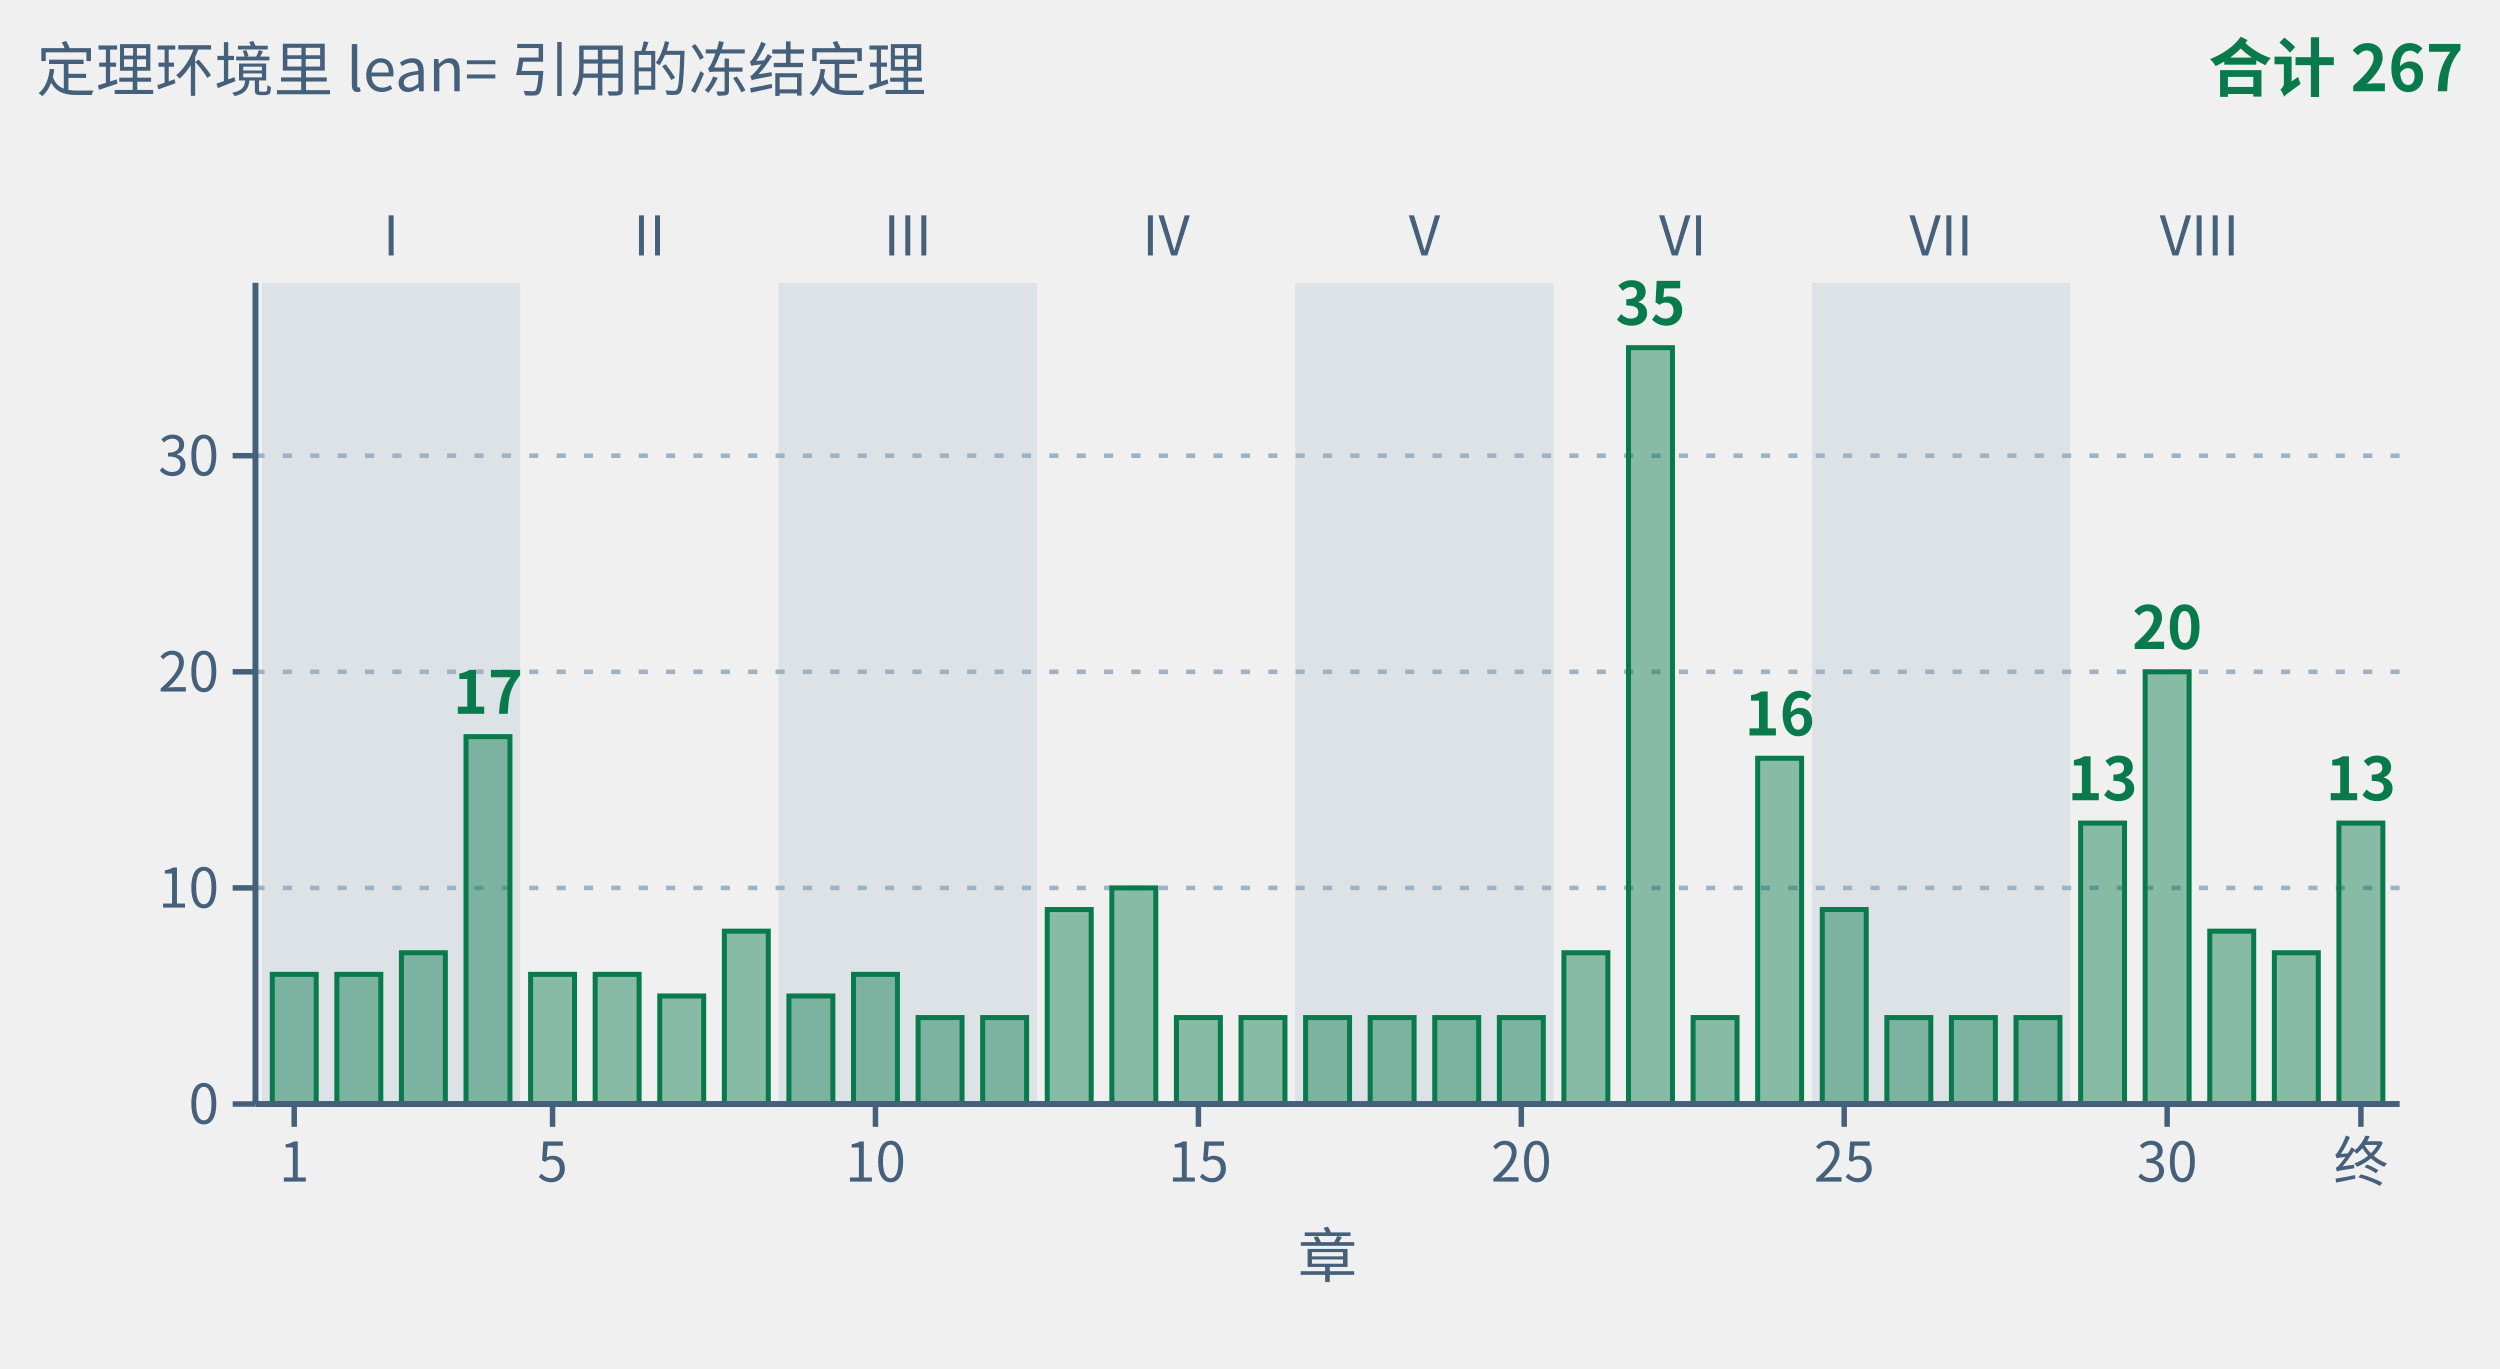
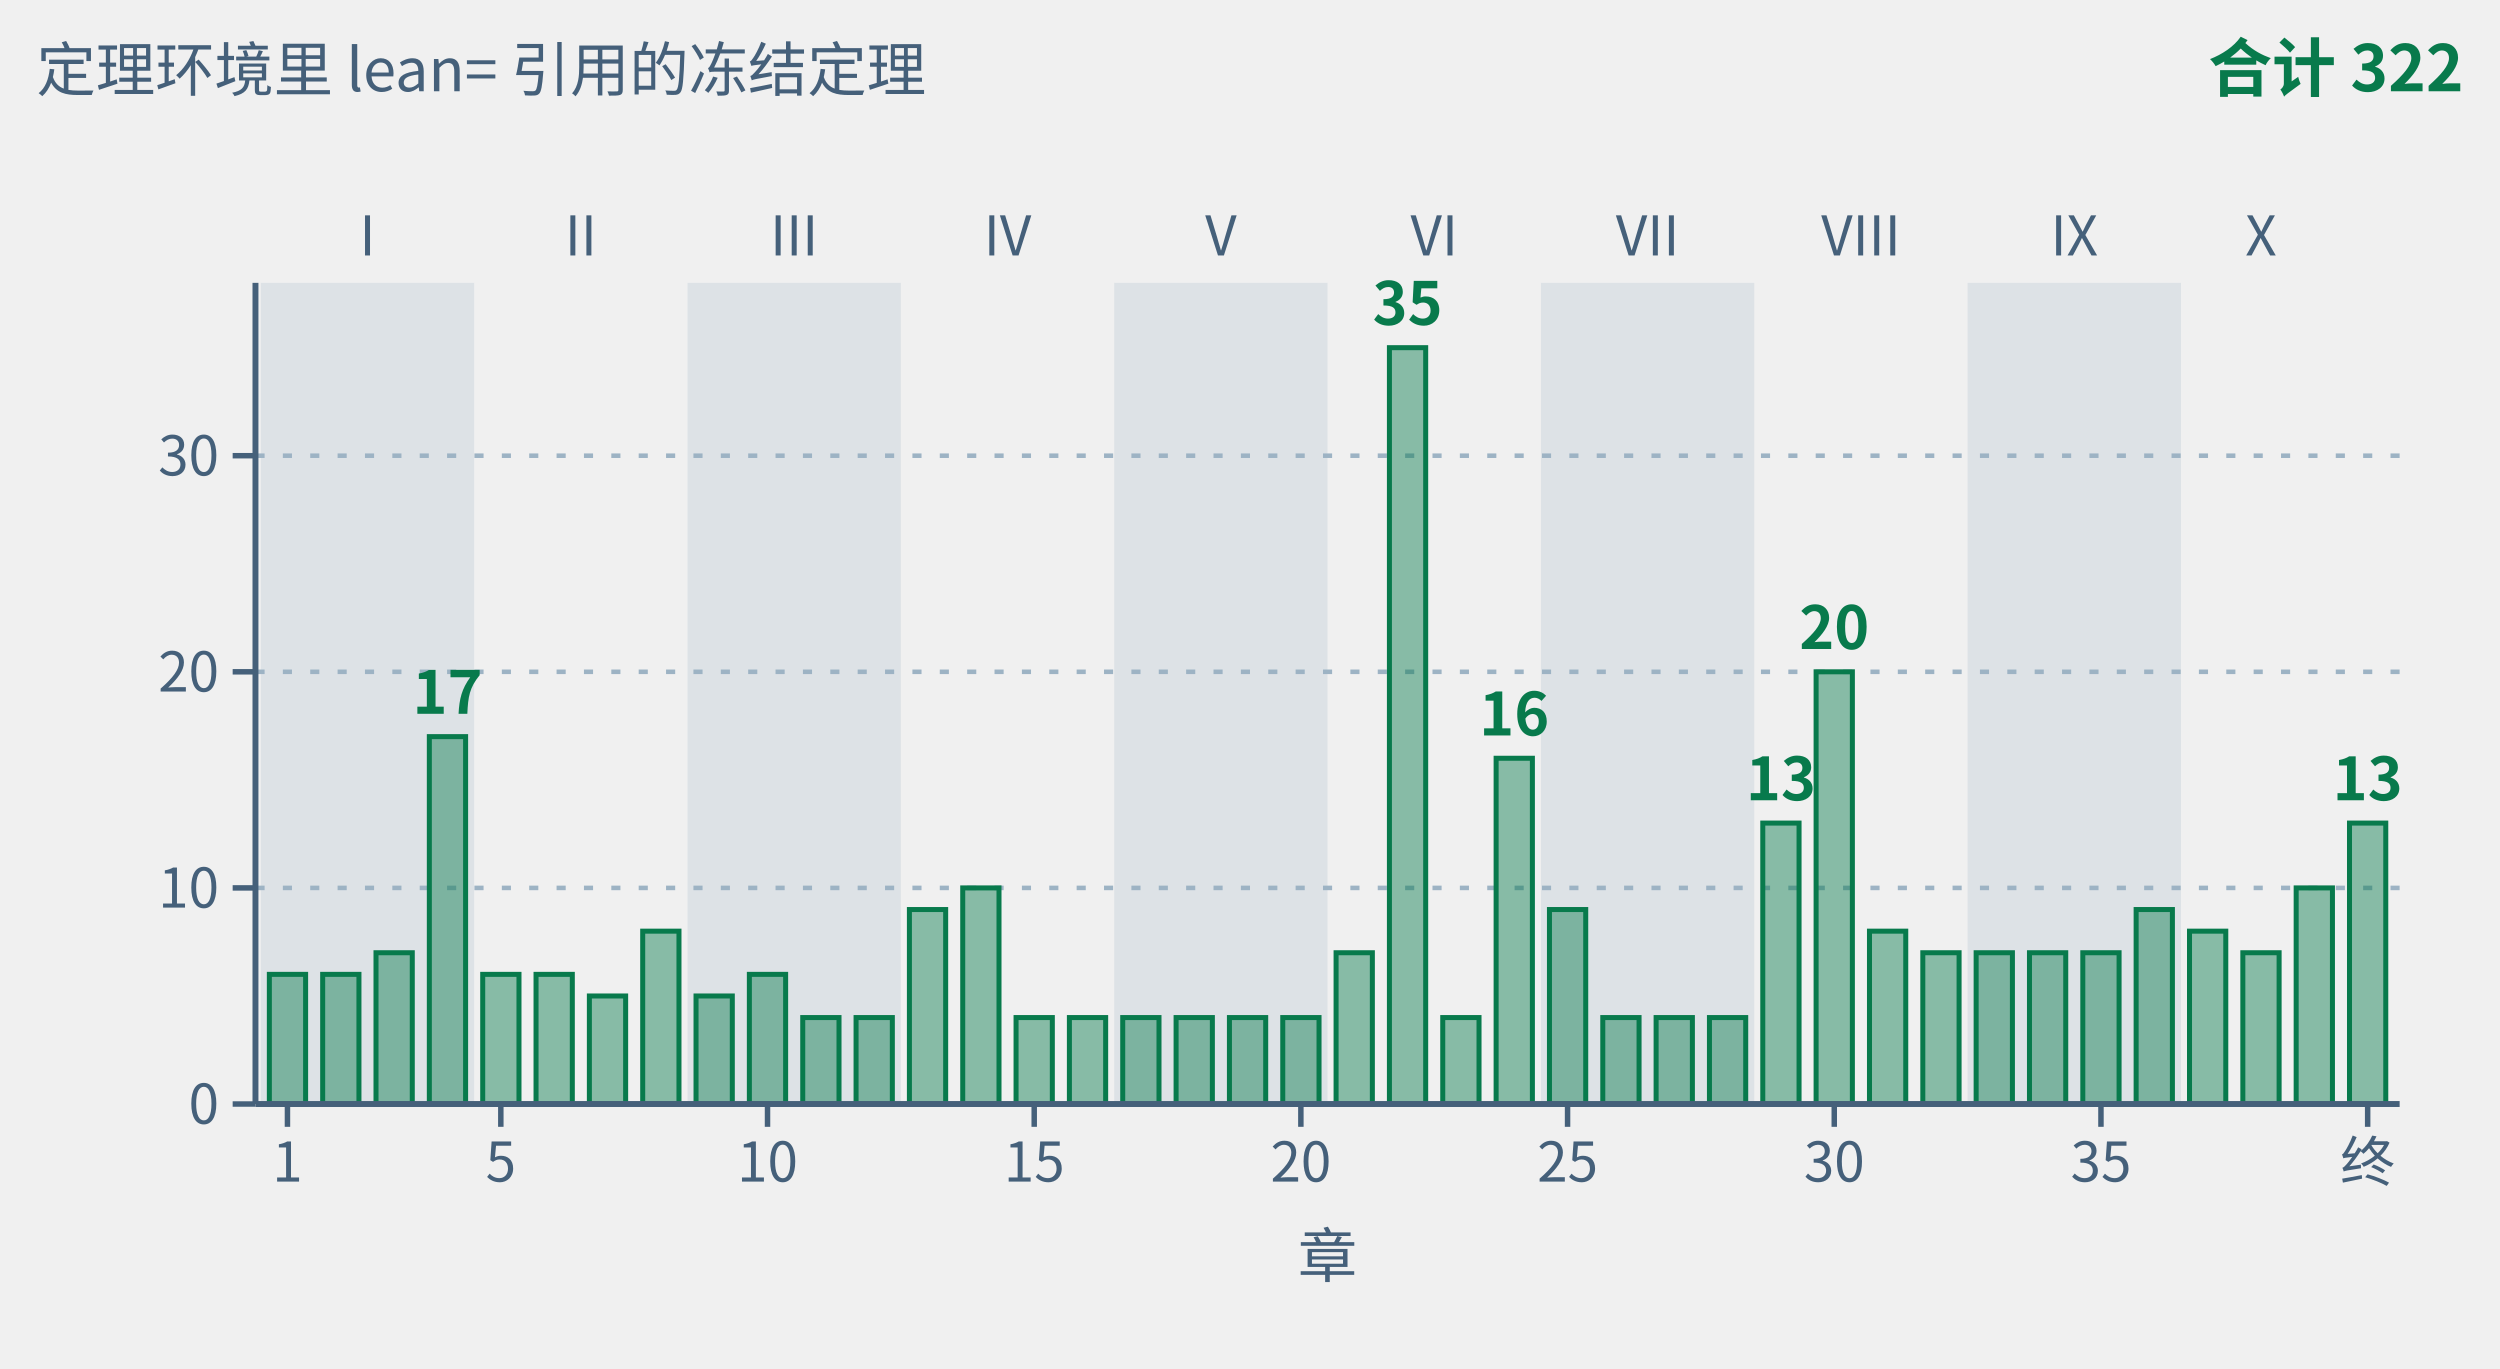
- <svg xmlns="http://www.w3.org/2000/svg" class="tr-fig" data-tr-fig="appc-theorems-by-chapter" data-lang="zh" viewBox="0 0 548 300" width="548" height="300" font-family="'Noto Sans SC', 'Noto Sans CJK SC', 'Source Sans 3', 'PingFang SC', 'Microsoft YaHei', system-ui, sans-serif" role="img" aria-label="柱状图：横轴是第一章到第三十二章与终章，纵轴是这一章的定理环境用 lean= 引用的冻结定理条数，柱子都是绿色。浅色底纹按部分组，标着罗马数字 I 到 VIII。最高的是第 22 章，35 条；其次第 30 章 20 条，第 4 章 17 条，第 24 章 16 条，第 29 章 13 条，终章 13 条；其余各章 4 到 10 条。33 根柱子合计 267 条，与附录 C 的 C.1 索引逐章一致。">
+ <svg xmlns="http://www.w3.org/2000/svg" class="tr-fig" data-tr-fig="appc-theorems-by-chapter" data-lang="zh" viewBox="0 0 548 300" width="548" height="300" font-family="'Noto Sans SC', 'Noto Sans CJK SC', 'Source Sans 3', 'PingFang SC', 'Microsoft YaHei', system-ui, sans-serif" role="img" aria-label="柱状图：横轴是第一章到第三十九章与终章，纵轴是这一章的定理环境用 lean= 引用的冻结定理条数，柱子都是绿色。浅色底纹按部分组，标着罗马数字 I 到 X。最高的是第 22 章，35 条；其次第 30 章 20 条，第 4 章 17 条，第 24 章 16 条，第 29 章 13 条，终章 13 条；其余各章 4 到 10 条。40 根柱子合计 322 条，与附录 C 的 C.1 索引逐章一致。">
  <style>.ts-ink{stroke:#0b1622}.tf-ink{fill:#0b1622}.ts-dim{stroke:#45607a}.tf-dim{fill:#45607a}.ts-faint{stroke:#9db3c4}.tf-faint{fill:#9db3c4}.ts-edge{stroke:#b9d0dd}.tf-edge{fill:#b9d0dd}.ts-hot{stroke:#5f9bb5}.tf-hot{fill:#5f9bb5}.ts-bg{stroke:#ffffff}.tf-bg{fill:#ffffff}.ts-panel{stroke:#eef5f9}.tf-panel{fill:#eef5f9}.ts-sheet{stroke:#f7fbfd}.tf-sheet{fill:#f7fbfd}.ts-cyan{stroke:#007c8a}.tf-cyan{fill:#007c8a}.ts-magenta{stroke:#b0128f}.tf-magenta{fill:#b0128f}.ts-amber{stroke:#946200}.tf-amber{fill:#946200}.ts-violet{stroke:#5a45c8}.tf-violet{fill:#5a45c8}.ts-ok{stroke:#087a4c}.tf-ok{fill:#087a4c}.ts-warn{stroke:#c21f3a}.tf-warn{fill:#c21f3a}.ts-blue{stroke:#1d5fd0}.tf-blue{fill:#1d5fd0}.ts-orange{stroke:#b85410}.tf-orange{fill:#b85410}.ts-sigma{stroke:#28405a}.tf-sigma{fill:#28405a}@media (prefers-color-scheme:dark){.ts-ink{stroke:#d4efff}.tf-ink{fill:#d4efff}.ts-dim{stroke:#6f8ea5}.tf-dim{fill:#6f8ea5}.ts-faint{stroke:#34506a}.tf-faint{fill:#34506a}.ts-edge{stroke:#143049}.tf-edge{fill:#143049}.ts-hot{stroke:#1f5d7c}.tf-hot{fill:#1f5d7c}.ts-bg{stroke:#03060c}.tf-bg{fill:#03060c}.ts-panel{stroke:#07101b}.tf-panel{fill:#07101b}.ts-sheet{stroke:#050c16}.tf-sheet{fill:#050c16}.ts-cyan{stroke:#19f0ff}.tf-cyan{fill:#19f0ff}.ts-magenta{stroke:#ff2fd0}.tf-magenta{fill:#ff2fd0}.ts-amber{stroke:#ffc83d}.tf-amber{fill:#ffc83d}.ts-violet{stroke:#9d8cff}.tf-violet{fill:#9d8cff}.ts-ok{stroke:#46ffb2}.tf-ok{fill:#46ffb2}.ts-warn{stroke:#ff5064}.tf-warn{fill:#ff5064}.ts-blue{stroke:#2a7bff}.tf-blue{fill:#2a7bff}.ts-orange{stroke:#ff8a3c}.tf-orange{fill:#ff8a3c}.ts-sigma{stroke:#cfe3ff}.tf-sigma{fill:#cfe3ff}}</style>
-   <rect x="57.42" y="62" width="56.63" height="180" class="tf-faint" fill-opacity="0.22" />
-   <text class="tf-dim" x="85.73" y="56" font-size="12" text-anchor="middle">I</text>
-   <text class="tf-dim" x="142.36" y="56" font-size="12" text-anchor="middle">II</text>
-   <rect x="170.67" y="62" width="56.63" height="180" class="tf-faint" fill-opacity="0.22" />
-   <text class="tf-dim" x="198.98" y="56" font-size="12" text-anchor="middle">III</text>
-   <text class="tf-dim" x="255.61" y="56" font-size="12" text-anchor="middle">IV</text>
-   <rect x="283.92" y="62" width="56.63" height="180" class="tf-faint" fill-opacity="0.22" />
-   <text class="tf-dim" x="312.23" y="56" font-size="12" text-anchor="middle">V</text>
-   <text class="tf-dim" x="368.86" y="56" font-size="12" text-anchor="middle">VI</text>
-   <rect x="397.17" y="62" width="56.63" height="180" class="tf-faint" fill-opacity="0.22" />
-   <text class="tf-dim" x="425.49" y="56" font-size="12" text-anchor="middle">VII</text>
-   <text class="tf-dim" x="482.11" y="56" font-size="12" text-anchor="middle">VIII</text>
+   <rect x="57.17" y="62" width="46.77" height="180" class="tf-faint" fill-opacity="0.22" />
+   <text class="tf-dim" x="80.55" y="56" font-size="12" text-anchor="middle">I</text>
+   <text class="tf-dim" x="127.32" y="56" font-size="12" text-anchor="middle">II</text>
+   <rect x="150.7" y="62" width="46.77" height="180" class="tf-faint" fill-opacity="0.22" />
+   <text class="tf-dim" x="174.08" y="56" font-size="12" text-anchor="middle">III</text>
+   <text class="tf-dim" x="220.85" y="56" font-size="12" text-anchor="middle">IV</text>
+   <rect x="244.23" y="62" width="46.77" height="180" class="tf-faint" fill-opacity="0.22" />
+   <text class="tf-dim" x="267.62" y="56" font-size="12" text-anchor="middle">V</text>
+   <text class="tf-dim" x="314.38" y="56" font-size="12" text-anchor="middle">VI</text>
+   <rect x="337.77" y="62" width="46.77" height="180" class="tf-faint" fill-opacity="0.22" />
+   <text class="tf-dim" x="361.15" y="56" font-size="12" text-anchor="middle">VII</text>
+   <text class="tf-dim" x="407.92" y="56" font-size="12" text-anchor="middle">VIII</text>
+   <rect x="431.3" y="62" width="46.77" height="180" class="tf-faint" fill-opacity="0.22" />
+   <text class="tf-dim" x="454.68" y="56" font-size="12" text-anchor="middle">IX</text>
+   <text class="tf-dim" x="495.6" y="56" font-size="12" text-anchor="middle">X</text>
  <line x1="56" y1="194.63" x2="526" y2="194.63" class="ts-faint" stroke-width="1" stroke-dasharray="2 4" fill="none" />
  <line x1="56" y1="147.26" x2="526" y2="147.26" class="ts-faint" stroke-width="1" stroke-dasharray="2 4" fill="none" />
  <line x1="56" y1="99.89" x2="526" y2="99.89" class="ts-faint" stroke-width="1" stroke-dasharray="2 4" fill="none" />
-   <rect x="59.68" y="213.58" width="9.63" height="28.42" class="ts-ok tf-ok" stroke-width="1.1" fill-opacity="0.45" />
-   <rect x="73.84" y="213.58" width="9.63" height="28.42" class="ts-ok tf-ok" stroke-width="1.1" fill-opacity="0.45" />
-   <rect x="87.99" y="208.84" width="9.63" height="33.16" class="ts-ok tf-ok" stroke-width="1.1" fill-opacity="0.45" />
-   <rect x="102.15" y="161.47" width="9.63" height="80.53" class="ts-ok tf-ok" stroke-width="1.1" fill-opacity="0.45" />
-   <text class="tf-ok" x="106.96" y="156.47" font-size="13" text-anchor="middle" font-weight="600">17</text>
-   <rect x="116.31" y="213.58" width="9.63" height="28.42" class="ts-ok tf-ok" stroke-width="1.1" fill-opacity="0.45" />
-   <rect x="130.46" y="213.58" width="9.63" height="28.42" class="ts-ok tf-ok" stroke-width="1.1" fill-opacity="0.45" />
-   <rect x="144.62" y="218.32" width="9.63" height="23.68" class="ts-ok tf-ok" stroke-width="1.1" fill-opacity="0.45" />
-   <rect x="158.78" y="204.11" width="9.63" height="37.89" class="ts-ok tf-ok" stroke-width="1.1" fill-opacity="0.45" />
-   <rect x="172.93" y="218.32" width="9.63" height="23.68" class="ts-ok tf-ok" stroke-width="1.1" fill-opacity="0.45" />
-   <rect x="187.09" y="213.58" width="9.63" height="28.42" class="ts-ok tf-ok" stroke-width="1.1" fill-opacity="0.45" />
-   <rect x="201.25" y="223.05" width="9.63" height="18.95" class="ts-ok tf-ok" stroke-width="1.1" fill-opacity="0.45" />
-   <rect x="215.4" y="223.05" width="9.63" height="18.95" class="ts-ok tf-ok" stroke-width="1.1" fill-opacity="0.45" />
-   <rect x="229.56" y="199.37" width="9.63" height="42.63" class="ts-ok tf-ok" stroke-width="1.1" fill-opacity="0.45" />
-   <rect x="243.72" y="194.63" width="9.63" height="47.37" class="ts-ok tf-ok" stroke-width="1.1" fill-opacity="0.45" />
-   <rect x="257.87" y="223.05" width="9.63" height="18.95" class="ts-ok tf-ok" stroke-width="1.1" fill-opacity="0.45" />
-   <rect x="272.03" y="223.05" width="9.63" height="18.95" class="ts-ok tf-ok" stroke-width="1.1" fill-opacity="0.45" />
-   <rect x="286.19" y="223.05" width="9.63" height="18.95" class="ts-ok tf-ok" stroke-width="1.1" fill-opacity="0.45" />
-   <rect x="300.34" y="223.05" width="9.63" height="18.95" class="ts-ok tf-ok" stroke-width="1.1" fill-opacity="0.45" />
-   <rect x="314.5" y="223.05" width="9.63" height="18.95" class="ts-ok tf-ok" stroke-width="1.1" fill-opacity="0.45" />
-   <rect x="328.66" y="223.05" width="9.63" height="18.95" class="ts-ok tf-ok" stroke-width="1.1" fill-opacity="0.45" />
-   <rect x="342.81" y="208.84" width="9.63" height="33.16" class="ts-ok tf-ok" stroke-width="1.1" fill-opacity="0.45" />
-   <rect x="356.97" y="76.21" width="9.63" height="165.79" class="ts-ok tf-ok" stroke-width="1.1" fill-opacity="0.45" />
-   <text class="tf-ok" x="361.78" y="71.21" font-size="13" text-anchor="middle" font-weight="600">35</text>
-   <rect x="371.13" y="223.05" width="9.63" height="18.95" class="ts-ok tf-ok" stroke-width="1.1" fill-opacity="0.45" />
-   <rect x="385.28" y="166.21" width="9.63" height="75.79" class="ts-ok tf-ok" stroke-width="1.1" fill-opacity="0.45" />
-   <text class="tf-ok" x="390.1" y="161.21" font-size="13" text-anchor="middle" font-weight="600">16</text>
-   <rect x="399.44" y="199.37" width="9.63" height="42.63" class="ts-ok tf-ok" stroke-width="1.1" fill-opacity="0.45" />
-   <rect x="413.6" y="223.05" width="9.63" height="18.95" class="ts-ok tf-ok" stroke-width="1.1" fill-opacity="0.45" />
-   <rect x="427.75" y="223.05" width="9.63" height="18.95" class="ts-ok tf-ok" stroke-width="1.1" fill-opacity="0.45" />
-   <rect x="441.91" y="223.05" width="9.63" height="18.95" class="ts-ok tf-ok" stroke-width="1.1" fill-opacity="0.45" />
-   <rect x="456.07" y="180.42" width="9.63" height="61.58" class="ts-ok tf-ok" stroke-width="1.1" fill-opacity="0.45" />
-   <text class="tf-ok" x="460.88" y="175.42" font-size="13" text-anchor="middle" font-weight="600">13</text>
-   <rect x="470.22" y="147.26" width="9.63" height="94.74" class="ts-ok tf-ok" stroke-width="1.1" fill-opacity="0.45" />
-   <text class="tf-ok" x="475.04" y="142.26" font-size="13" text-anchor="middle" font-weight="600">20</text>
-   <rect x="484.38" y="204.11" width="9.63" height="37.89" class="ts-ok tf-ok" stroke-width="1.1" fill-opacity="0.45" />
-   <rect x="498.54" y="208.84" width="9.63" height="33.16" class="ts-ok tf-ok" stroke-width="1.1" fill-opacity="0.45" />
-   <rect x="512.69" y="180.42" width="9.63" height="61.58" class="ts-ok tf-ok" stroke-width="1.1" fill-opacity="0.45" />
-   <text class="tf-ok" x="517.51" y="175.42" font-size="13" text-anchor="middle" font-weight="600">13</text>
+   <rect x="59.04" y="213.58" width="7.95" height="28.42" class="ts-ok tf-ok" stroke-width="1.1" fill-opacity="0.45" />
+   <rect x="70.73" y="213.58" width="7.95" height="28.42" class="ts-ok tf-ok" stroke-width="1.1" fill-opacity="0.45" />
+   <rect x="82.42" y="208.84" width="7.95" height="33.16" class="ts-ok tf-ok" stroke-width="1.1" fill-opacity="0.45" />
+   <rect x="94.11" y="161.47" width="7.95" height="80.53" class="ts-ok tf-ok" stroke-width="1.1" fill-opacity="0.45" />
+   <text class="tf-ok" x="98.09" y="156.47" font-size="13" text-anchor="middle" font-weight="600">17</text>
+   <rect x="105.81" y="213.58" width="7.95" height="28.42" class="ts-ok tf-ok" stroke-width="1.1" fill-opacity="0.45" />
+   <rect x="117.5" y="213.58" width="7.95" height="28.42" class="ts-ok tf-ok" stroke-width="1.1" fill-opacity="0.45" />
+   <rect x="129.19" y="218.32" width="7.95" height="23.68" class="ts-ok tf-ok" stroke-width="1.1" fill-opacity="0.45" />
+   <rect x="140.88" y="204.11" width="7.95" height="37.89" class="ts-ok tf-ok" stroke-width="1.1" fill-opacity="0.45" />
+   <rect x="152.57" y="218.32" width="7.95" height="23.68" class="ts-ok tf-ok" stroke-width="1.1" fill-opacity="0.45" />
+   <rect x="164.26" y="213.58" width="7.95" height="28.42" class="ts-ok tf-ok" stroke-width="1.1" fill-opacity="0.45" />
+   <rect x="175.96" y="223.05" width="7.95" height="18.95" class="ts-ok tf-ok" stroke-width="1.1" fill-opacity="0.45" />
+   <rect x="187.65" y="223.05" width="7.95" height="18.95" class="ts-ok tf-ok" stroke-width="1.1" fill-opacity="0.45" />
+   <rect x="199.34" y="199.37" width="7.95" height="42.63" class="ts-ok tf-ok" stroke-width="1.1" fill-opacity="0.45" />
+   <rect x="211.03" y="194.63" width="7.95" height="47.37" class="ts-ok tf-ok" stroke-width="1.1" fill-opacity="0.45" />
+   <rect x="222.72" y="223.05" width="7.95" height="18.95" class="ts-ok tf-ok" stroke-width="1.1" fill-opacity="0.45" />
+   <rect x="234.41" y="223.05" width="7.95" height="18.95" class="ts-ok tf-ok" stroke-width="1.1" fill-opacity="0.45" />
+   <rect x="246.1" y="223.05" width="7.95" height="18.95" class="ts-ok tf-ok" stroke-width="1.1" fill-opacity="0.45" />
+   <rect x="257.8" y="223.05" width="7.95" height="18.95" class="ts-ok tf-ok" stroke-width="1.1" fill-opacity="0.45" />
+   <rect x="269.49" y="223.05" width="7.95" height="18.95" class="ts-ok tf-ok" stroke-width="1.1" fill-opacity="0.45" />
+   <rect x="281.18" y="223.05" width="7.95" height="18.95" class="ts-ok tf-ok" stroke-width="1.1" fill-opacity="0.45" />
+   <rect x="292.87" y="208.84" width="7.95" height="33.16" class="ts-ok tf-ok" stroke-width="1.1" fill-opacity="0.45" />
+   <rect x="304.56" y="76.21" width="7.95" height="165.79" class="ts-ok tf-ok" stroke-width="1.1" fill-opacity="0.45" />
+   <text class="tf-ok" x="308.54" y="71.21" font-size="13" text-anchor="middle" font-weight="600">35</text>
+   <rect x="316.25" y="223.05" width="7.95" height="18.95" class="ts-ok tf-ok" stroke-width="1.1" fill-opacity="0.45" />
+   <rect x="327.95" y="166.21" width="7.95" height="75.79" class="ts-ok tf-ok" stroke-width="1.1" fill-opacity="0.45" />
+   <text class="tf-ok" x="331.92" y="161.21" font-size="13" text-anchor="middle" font-weight="600">16</text>
+   <rect x="339.64" y="199.37" width="7.95" height="42.63" class="ts-ok tf-ok" stroke-width="1.1" fill-opacity="0.45" />
+   <rect x="351.33" y="223.05" width="7.95" height="18.95" class="ts-ok tf-ok" stroke-width="1.1" fill-opacity="0.45" />
+   <rect x="363.02" y="223.05" width="7.95" height="18.95" class="ts-ok tf-ok" stroke-width="1.1" fill-opacity="0.45" />
+   <rect x="374.71" y="223.05" width="7.95" height="18.95" class="ts-ok tf-ok" stroke-width="1.1" fill-opacity="0.45" />
+   <rect x="386.4" y="180.42" width="7.95" height="61.58" class="ts-ok tf-ok" stroke-width="1.1" fill-opacity="0.45" />
+   <text class="tf-ok" x="390.38" y="175.42" font-size="13" text-anchor="middle" font-weight="600">13</text>
+   <rect x="398.09" y="147.26" width="7.95" height="94.74" class="ts-ok tf-ok" stroke-width="1.1" fill-opacity="0.45" />
+   <text class="tf-ok" x="402.07" y="142.26" font-size="13" text-anchor="middle" font-weight="600">20</text>
+   <rect x="409.79" y="204.11" width="7.95" height="37.89" class="ts-ok tf-ok" stroke-width="1.1" fill-opacity="0.45" />
+   <rect x="421.48" y="208.84" width="7.95" height="33.16" class="ts-ok tf-ok" stroke-width="1.1" fill-opacity="0.45" />
+   <rect x="433.17" y="208.84" width="7.95" height="33.16" class="ts-ok tf-ok" stroke-width="1.1" fill-opacity="0.45" />
+   <rect x="444.86" y="208.84" width="7.95" height="33.16" class="ts-ok tf-ok" stroke-width="1.1" fill-opacity="0.45" />
+   <rect x="456.55" y="208.84" width="7.95" height="33.16" class="ts-ok tf-ok" stroke-width="1.1" fill-opacity="0.45" />
+   <rect x="468.24" y="199.37" width="7.95" height="42.63" class="ts-ok tf-ok" stroke-width="1.1" fill-opacity="0.45" />
+   <rect x="479.94" y="204.11" width="7.95" height="37.89" class="ts-ok tf-ok" stroke-width="1.1" fill-opacity="0.45" />
+   <rect x="491.63" y="208.84" width="7.95" height="33.16" class="ts-ok tf-ok" stroke-width="1.1" fill-opacity="0.45" />
+   <rect x="503.32" y="194.63" width="7.95" height="47.37" class="ts-ok tf-ok" stroke-width="1.1" fill-opacity="0.45" />
+   <rect x="515.01" y="180.42" width="7.95" height="61.58" class="ts-ok tf-ok" stroke-width="1.1" fill-opacity="0.45" />
+   <text class="tf-ok" x="518.99" y="175.42" font-size="13" text-anchor="middle" font-weight="600">13</text>
  <line x1="56" y1="242" x2="526" y2="242" class="ts-dim" stroke-width="1.3" fill="none" />
-   <line x1="64.49" y1="242" x2="64.49" y2="247" class="ts-dim" stroke-width="1.2" fill="none" />
-   <text class="tf-dim" x="64.49" y="259" font-size="12" text-anchor="middle">1</text>
-   <line x1="121.12" y1="242" x2="121.12" y2="247" class="ts-dim" stroke-width="1.2" fill="none" />
-   <text class="tf-dim" x="121.12" y="259" font-size="12" text-anchor="middle">5</text>
-   <line x1="191.9" y1="242" x2="191.9" y2="247" class="ts-dim" stroke-width="1.2" fill="none" />
-   <text class="tf-dim" x="191.9" y="259" font-size="12" text-anchor="middle">10</text>
-   <line x1="262.69" y1="242" x2="262.69" y2="247" class="ts-dim" stroke-width="1.2" fill="none" />
-   <text class="tf-dim" x="262.69" y="259" font-size="12" text-anchor="middle">15</text>
-   <line x1="333.47" y1="242" x2="333.47" y2="247" class="ts-dim" stroke-width="1.2" fill="none" />
-   <text class="tf-dim" x="333.47" y="259" font-size="12" text-anchor="middle">20</text>
-   <line x1="404.25" y1="242" x2="404.25" y2="247" class="ts-dim" stroke-width="1.2" fill="none" />
-   <text class="tf-dim" x="404.25" y="259" font-size="12" text-anchor="middle">25</text>
-   <line x1="475.04" y1="242" x2="475.04" y2="247" class="ts-dim" stroke-width="1.2" fill="none" />
-   <text class="tf-dim" x="475.04" y="259" font-size="12" text-anchor="middle">30</text>
-   <line x1="517.51" y1="242" x2="517.51" y2="247" class="ts-dim" stroke-width="1.2" fill="none" />
-   <text class="tf-dim" x="517.51" y="259" font-size="12" text-anchor="middle">终</text>
+   <line x1="63.01" y1="242" x2="63.01" y2="247" class="ts-dim" stroke-width="1.2" fill="none" />
+   <text class="tf-dim" x="63.01" y="259" font-size="12" text-anchor="middle">1</text>
+   <line x1="109.78" y1="242" x2="109.78" y2="247" class="ts-dim" stroke-width="1.2" fill="none" />
+   <text class="tf-dim" x="109.78" y="259" font-size="12" text-anchor="middle">5</text>
+   <line x1="168.24" y1="242" x2="168.24" y2="247" class="ts-dim" stroke-width="1.2" fill="none" />
+   <text class="tf-dim" x="168.24" y="259" font-size="12" text-anchor="middle">10</text>
+   <line x1="226.7" y1="242" x2="226.7" y2="247" class="ts-dim" stroke-width="1.2" fill="none" />
+   <text class="tf-dim" x="226.7" y="259" font-size="12" text-anchor="middle">15</text>
+   <line x1="285.15" y1="242" x2="285.15" y2="247" class="ts-dim" stroke-width="1.2" fill="none" />
+   <text class="tf-dim" x="285.15" y="259" font-size="12" text-anchor="middle">20</text>
+   <line x1="343.61" y1="242" x2="343.61" y2="247" class="ts-dim" stroke-width="1.2" fill="none" />
+   <text class="tf-dim" x="343.61" y="259" font-size="12" text-anchor="middle">25</text>
+   <line x1="402.07" y1="242" x2="402.07" y2="247" class="ts-dim" stroke-width="1.2" fill="none" />
+   <text class="tf-dim" x="402.07" y="259" font-size="12" text-anchor="middle">30</text>
+   <line x1="460.53" y1="242" x2="460.53" y2="247" class="ts-dim" stroke-width="1.2" fill="none" />
+   <text class="tf-dim" x="460.53" y="259" font-size="12" text-anchor="middle">35</text>
+   <line x1="518.99" y1="242" x2="518.99" y2="247" class="ts-dim" stroke-width="1.2" fill="none" />
+   <text class="tf-dim" x="518.99" y="259" font-size="12" text-anchor="middle">终</text>
  <text class="tf-dim" x="291" y="280" font-size="13" text-anchor="middle">章</text>
  <line x1="56" y1="62" x2="56" y2="242" class="ts-dim" stroke-width="1.3" fill="none" />
  <line x1="51" y1="242" x2="56" y2="242" class="ts-dim" stroke-width="1.2" fill="none" />
  <text class="tf-dim" x="48" y="246.32" font-size="12" text-anchor="end">0</text>
  <line x1="51" y1="194.63" x2="56" y2="194.63" class="ts-dim" stroke-width="1.2" fill="none" />
  <text class="tf-dim" x="48" y="198.95" font-size="12" text-anchor="end">10</text>
  <line x1="51" y1="147.26" x2="56" y2="147.26" class="ts-dim" stroke-width="1.2" fill="none" />
  <text class="tf-dim" x="48" y="151.58" font-size="12" text-anchor="end">20</text>
  <line x1="51" y1="99.89" x2="56" y2="99.89" class="ts-dim" stroke-width="1.2" fill="none" />
  <text class="tf-dim" x="48" y="104.21" font-size="12" text-anchor="end">30</text>
  <text class="tf-dim" x="8" y="20" font-size="13">定理环境里 lean= 引用的冻结定理</text>
-   <text class="tf-ok" x="540" y="20" font-size="14" text-anchor="end" font-weight="600">合计 267</text>
+   <text class="tf-ok" x="540" y="20" font-size="14" text-anchor="end" font-weight="600">合计 322</text>
</svg>
